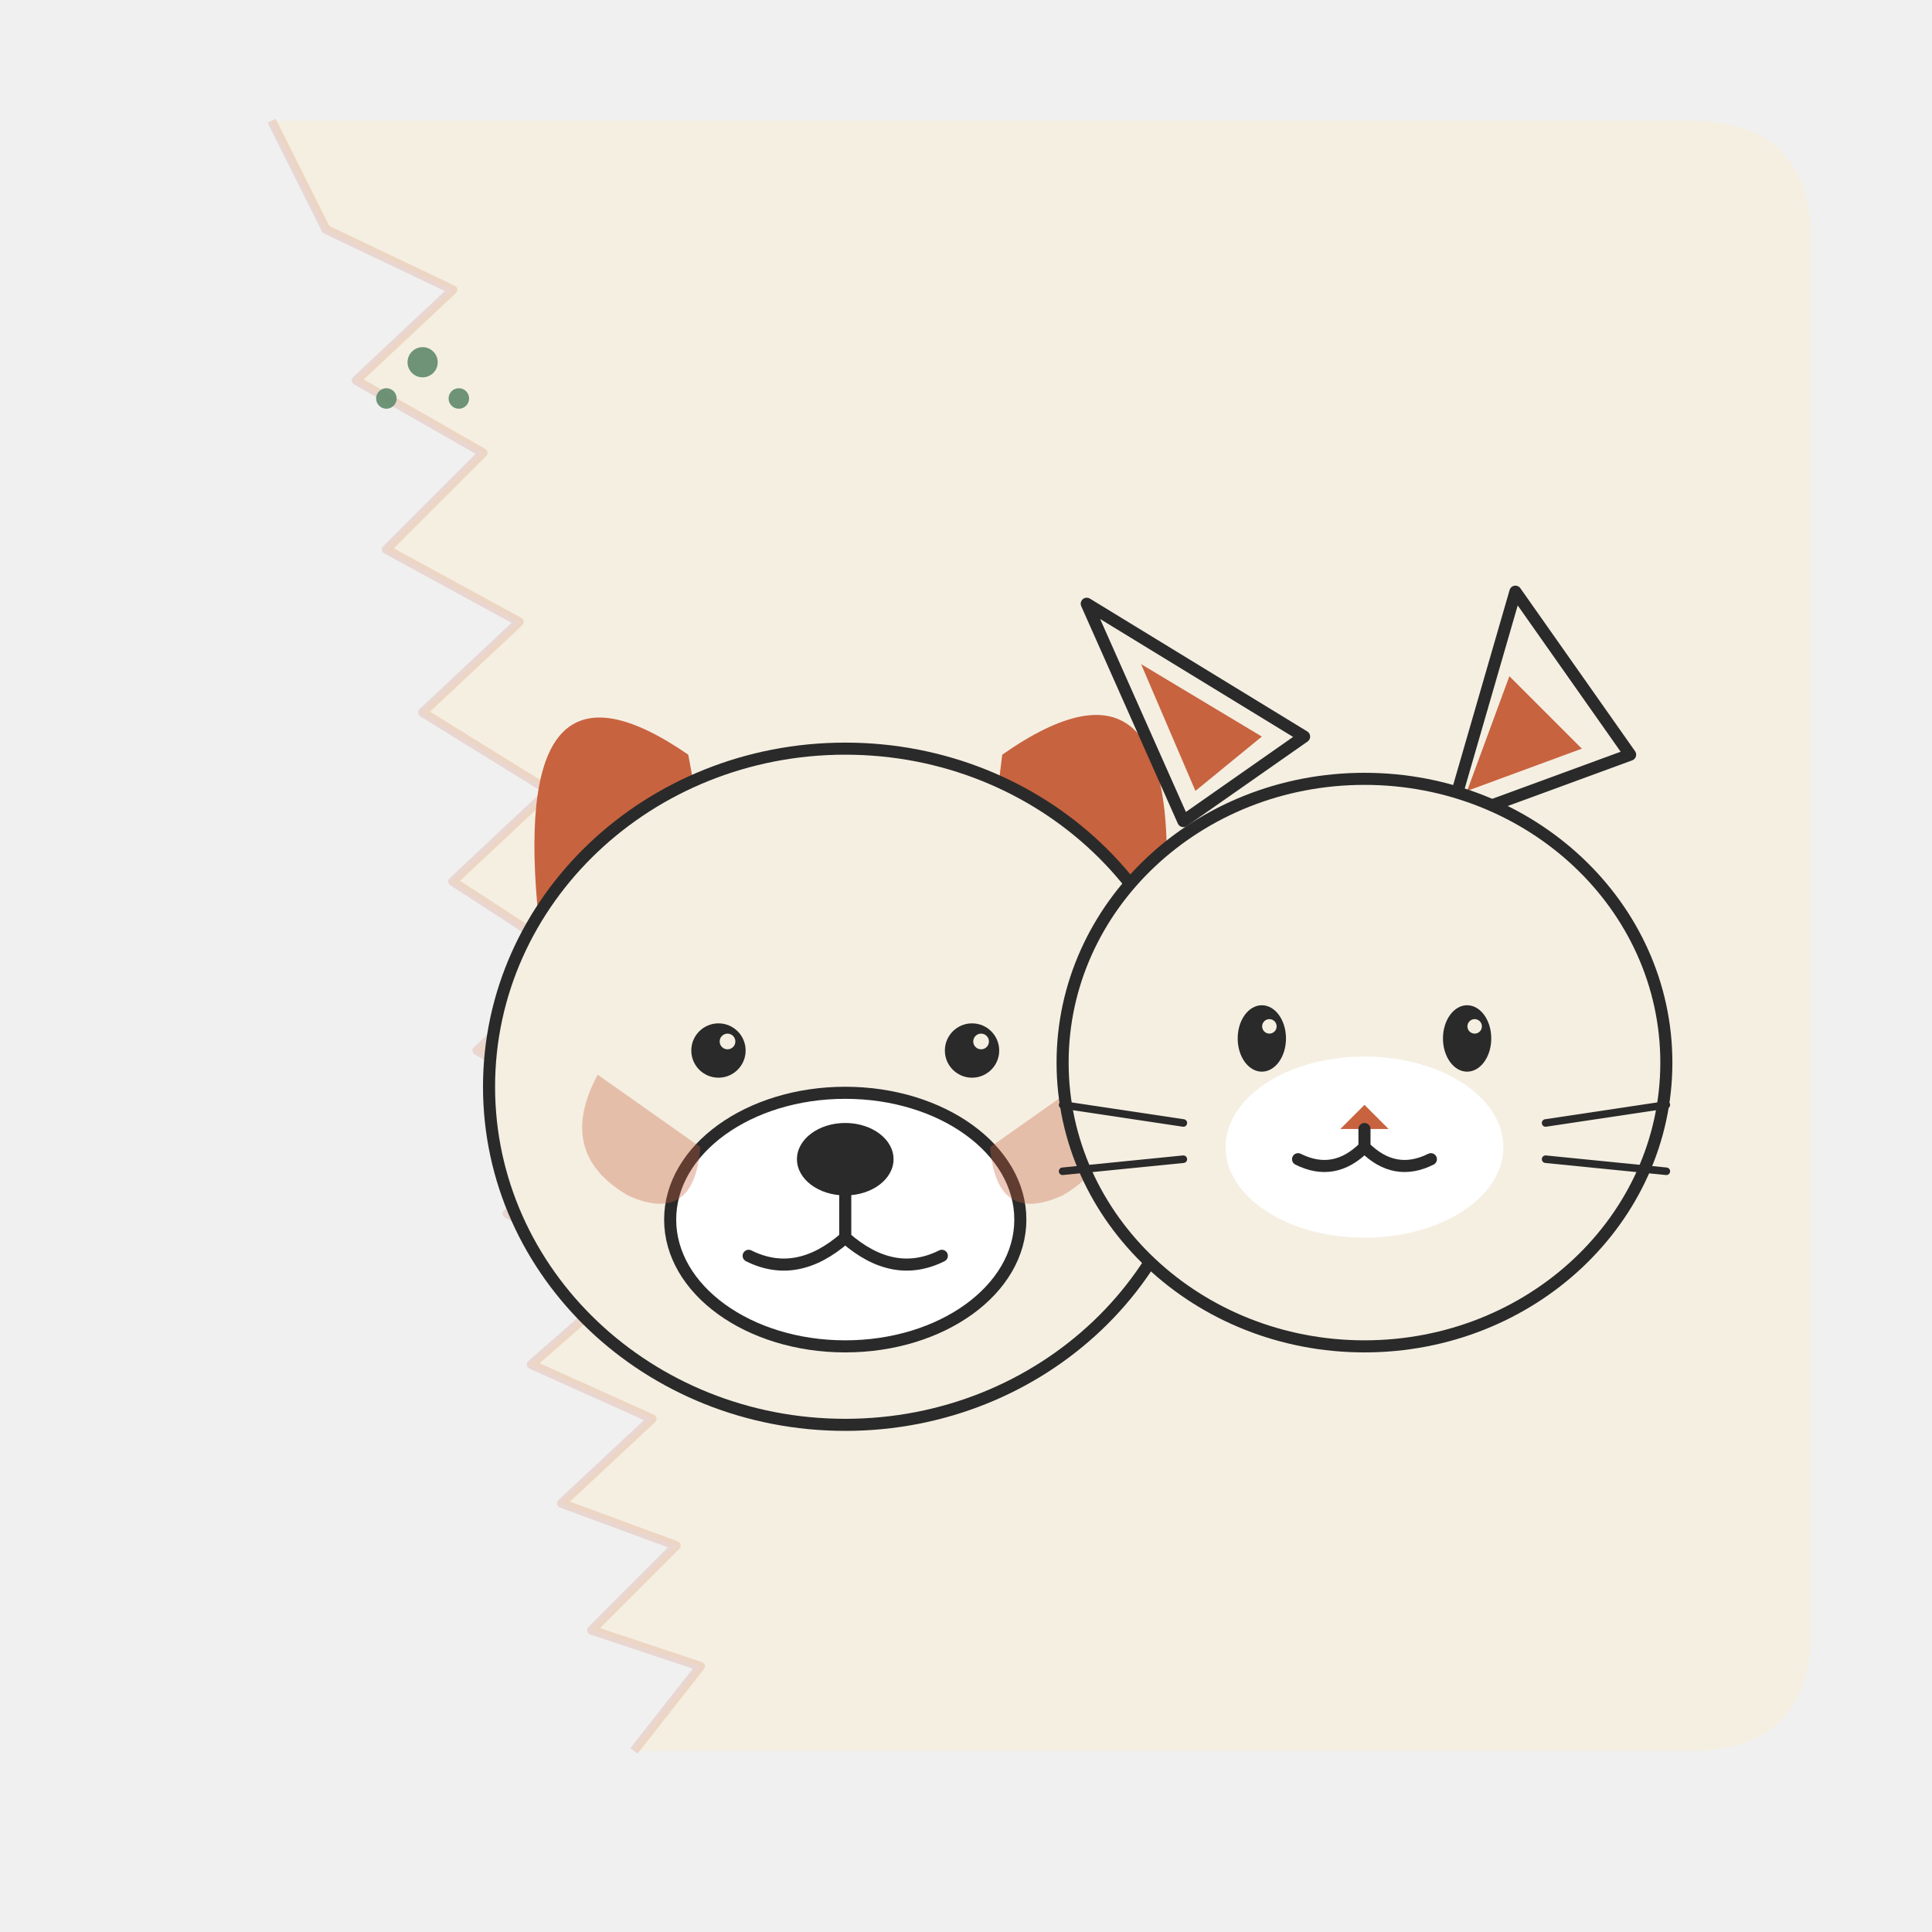
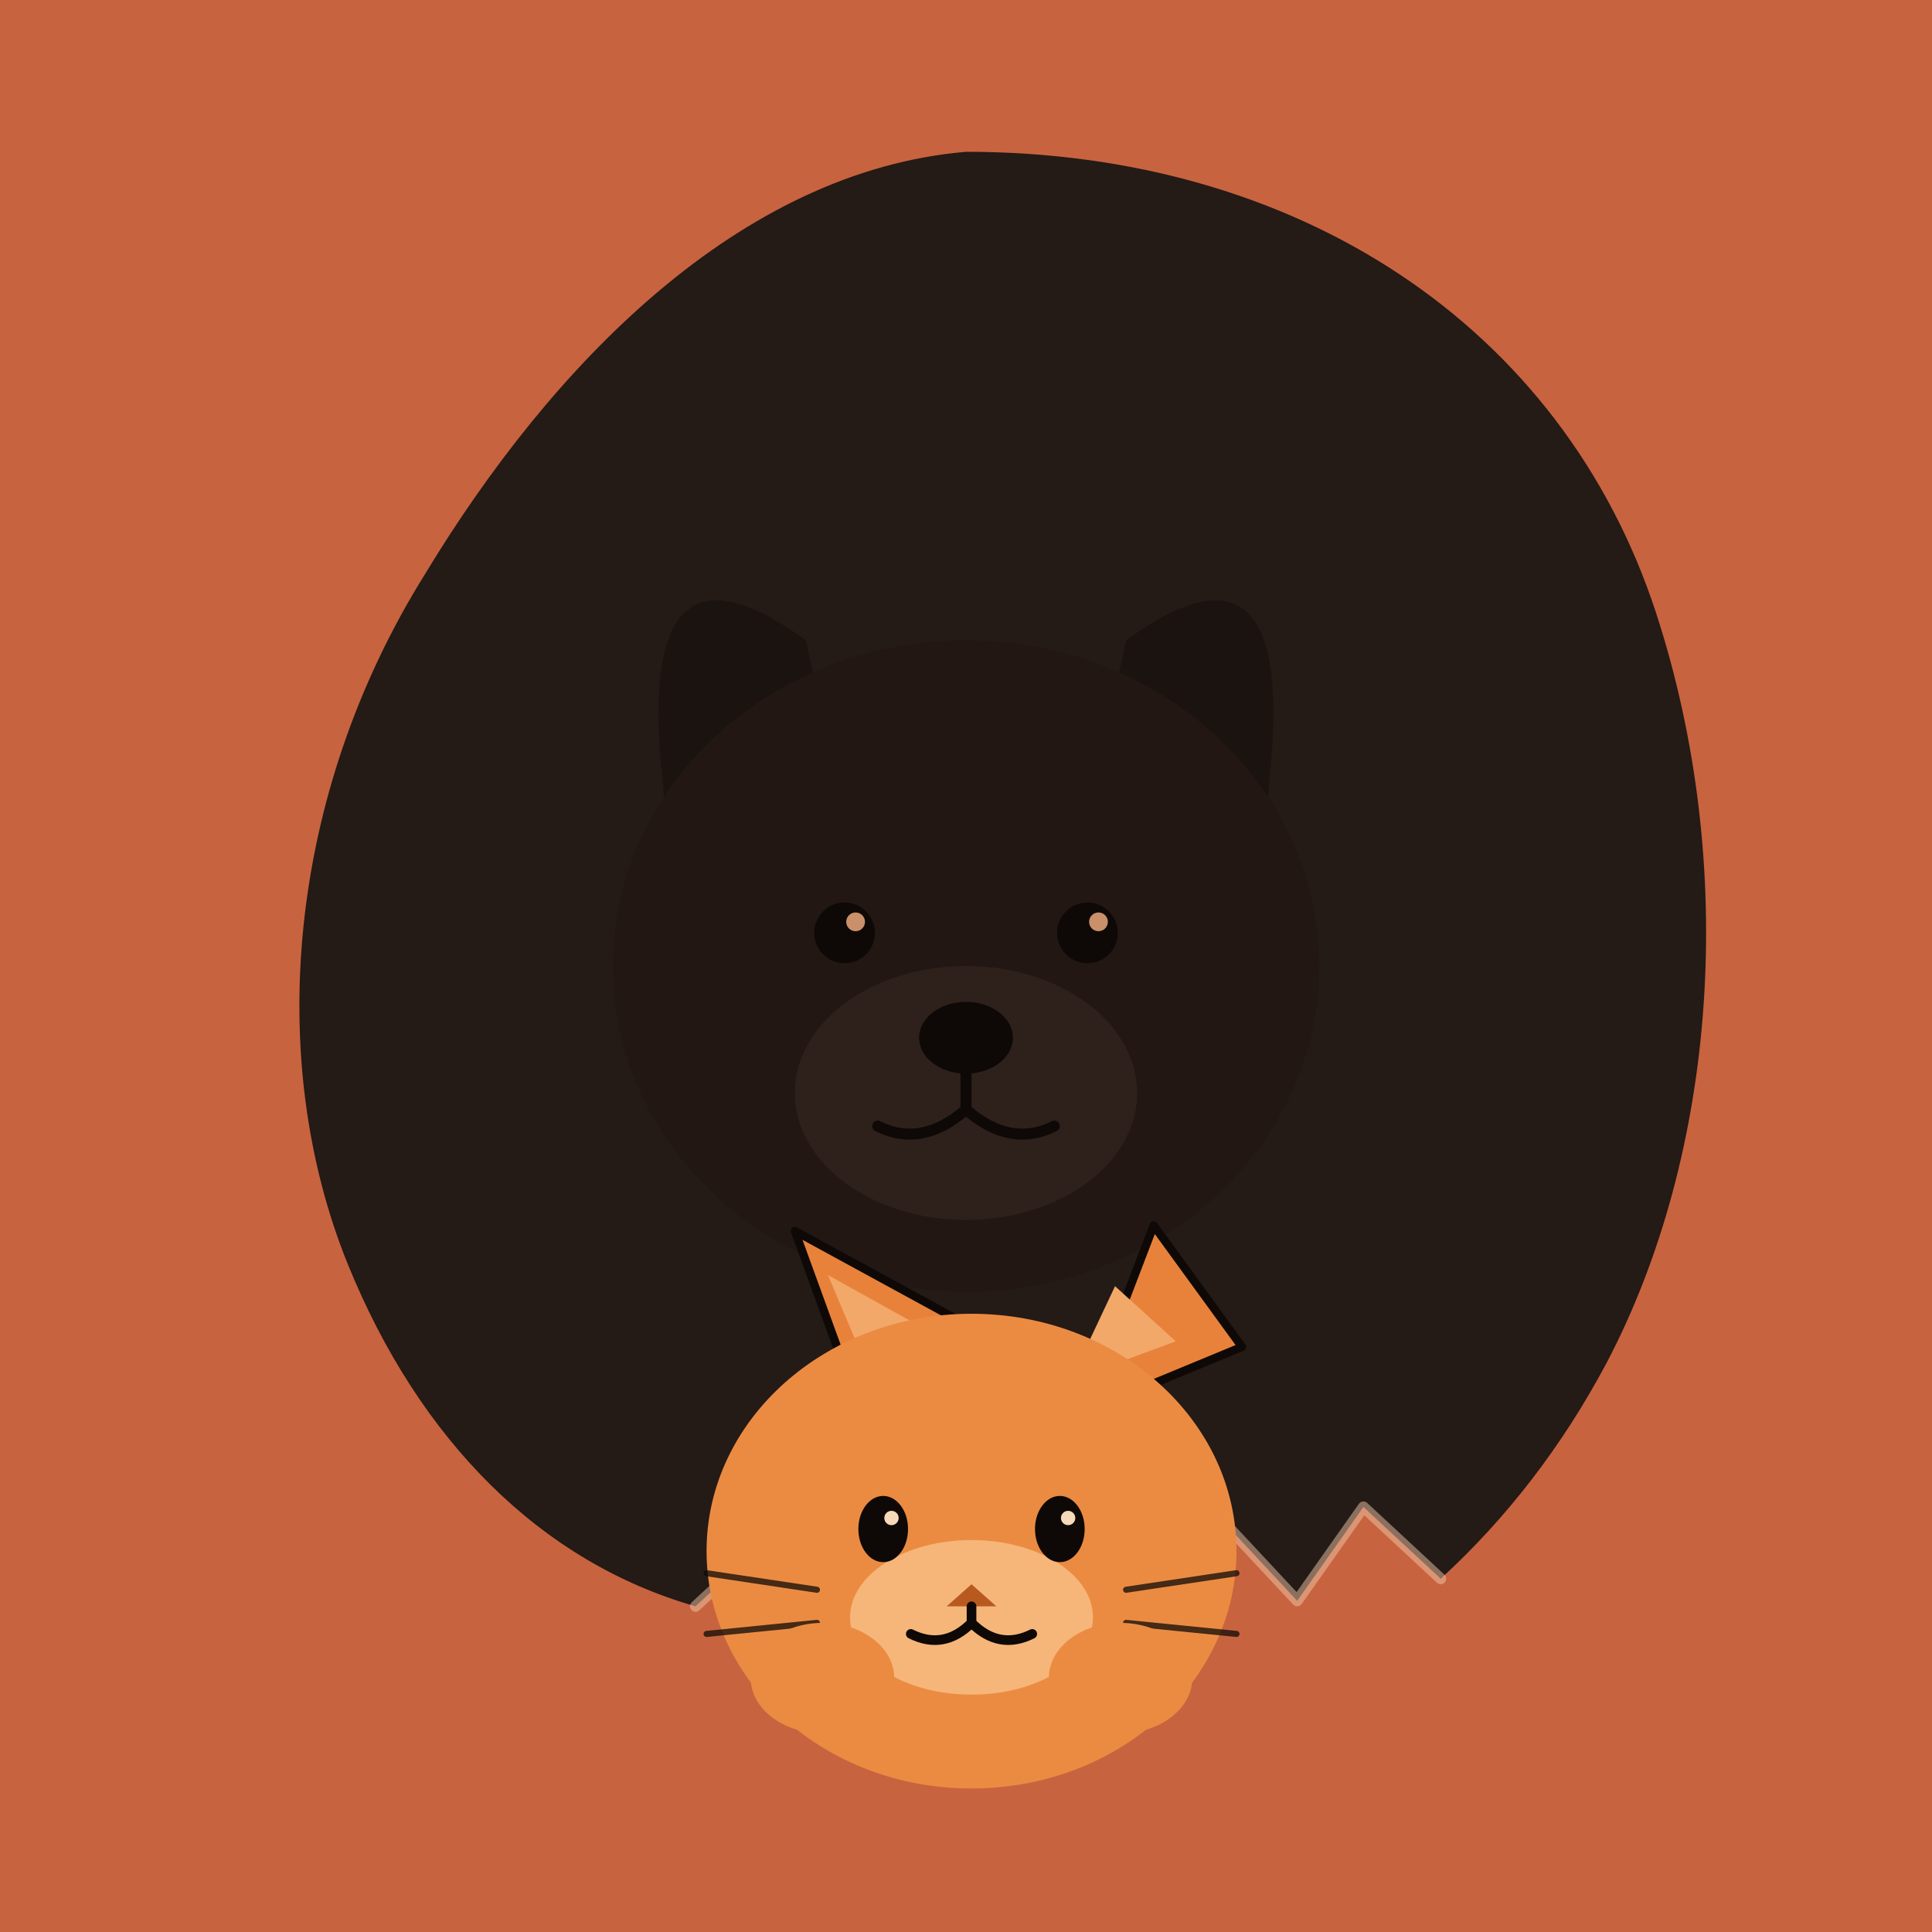
- <svg xmlns="http://www.w3.org/2000/svg" viewBox="0 0 640 640" width="640" height="640" role="img" aria-labelledby="heroPetsTitle">
-   <path fill="#F5EFE2" d="     M 90 40     L 560 40     Q 600 40 600 80     L 600 540     Q 600 580 560 580     L 210 580     L 232 552 L 196 540 L 224 512 L 186 498     L 216 470 L 176 452 L 208 424     L 168 402 L 200 372 L 158 348     L 190 318 L 150 292 L 182 262     L 140 236 L 172 206 L 128 182     L 160 150 L 118 126 L 150 96     L 108 76 L 90 40     Z" />
-   <path fill="none" stroke="#C8633F" stroke-width="3" stroke-linejoin="round" stroke-opacity="0.18" d="     M 210 580     L 232 552 L 196 540 L 224 512 L 186 498     L 216 470 L 176 452 L 208 424     L 168 402 L 200 372 L 158 348     L 190 318 L 150 292 L 182 262     L 140 236 L 172 206 L 128 182     L 160 150 L 118 126 L 150 96     L 108 76 L 90 40" />
+ <svg xmlns="http://www.w3.org/2000/svg" viewBox="0 0 700 700" width="700" height="700" role="img" aria-labelledby="heroPetsTitle">
+   <rect x="0" y="0" width="700" height="700" fill="#C8633F" />
+   <path fill="#241A16" d="     M 350 55     C 470 55 566 118 600 222     C 630 314 622 418 582 494     C 566 524 546 550 522 572     L 494 546 L 470 580 L 442 550 L 418 584     L 390 552 L 364 586 L 336 554     L 308 588 L 280 556 L 252 582     C 196 566 152 522 126 458     C 96 384 104 288 154 208     C 200 132 268 62 350 55 Z" />
+   <path fill="none" stroke="#F0C7A8" stroke-width="4" stroke-linejoin="round" stroke-linecap="round" stroke-opacity="0.5" d="     M 522 572     L 494 546 L 470 580 L 442 550 L 418 584     L 390 552 L 364 586 L 336 554     L 308 588 L 280 556 L 252 582" />
  <g>
-     <path fill="#C8633F" d="M228 250 Q170 210 178 300 Q182 360 246 348 Z" />
-     <path fill="#C8633F" d="M332 250 Q392 208 386 300 Q384 360 320 348 Z" />
-     <ellipse cx="280" cy="360" rx="118" ry="112" fill="#F5EFE2" stroke="#2A2A2A" stroke-width="4" />
-     <ellipse cx="280" cy="404" rx="58" ry="42" fill="#FFFFFF" stroke="#2A2A2A" stroke-width="4" />
-     <ellipse cx="280" cy="384" rx="16" ry="12" fill="#2A2A2A" />
-     <path fill="none" stroke="#2A2A2A" stroke-width="4" stroke-linecap="round" d="M280 396 v14 M280 410 q-16 14 -32 6 M280 410 q16 14 32 6" />
-     <circle cx="238" cy="348" r="9" fill="#2A2A2A" />
-     <circle cx="322" cy="348" r="9" fill="#2A2A2A" />
-     <circle cx="241" cy="345" r="2.6" fill="#F5EFE2" />
-     <circle cx="325" cy="345" r="2.6" fill="#F5EFE2" />
-     <path fill="#C8633F" fill-opacity="0.35" d="M198 356 q-14 26 10 40 q22 10 24-16 Z" />
-     <path fill="#C8633F" fill-opacity="0.35" d="M362 356 q14 26 -10 40 q-22 10 -24-16 Z" />
+     <path fill="#1B1310" d="M292 232 Q230 187 240 282 Q244 348 314 334 Z" />
+     <path fill="#1B1310" d="M408 232 Q470 187 460 282 Q456 348 386 334 Z" />
+     <ellipse cx="350" cy="350" rx="128" ry="118" fill="#221713" />
+     <ellipse cx="350" cy="396" rx="62" ry="46" fill="#2E211C" />
+     <ellipse cx="350" cy="376" rx="17" ry="13" fill="#0E0906" />
+     <path fill="none" stroke="#0E0906" stroke-width="4" stroke-linecap="round" d="M350 388 v14 M350 402 q-16 14 -32 6 M350 402 q16 14 32 6" />
+     <circle cx="306" cy="338" r="11" fill="#0E0906" />
+     <circle cx="394" cy="338" r="11" fill="#0E0906" />
+     <circle cx="310" cy="334" r="3.4" fill="#C9906A" />
+     <circle cx="398" cy="334" r="3.4" fill="#C9906A" />
  </g>
  <g>
-     <path fill="#F5EFE2" stroke="#2A2A2A" stroke-width="4" stroke-linejoin="round" d="M392 272 L360 200 L432 244 Z" />
-     <path fill="#F5EFE2" stroke="#2A2A2A" stroke-width="4" stroke-linejoin="round" d="M480 272 L502 196 L540 250 Z" />
-     <path fill="#C8633F" d="M396 262 L378 220 L418 244 Z" />
-     <path fill="#C8633F" d="M486 262 L500 224 L524 248 Z" />
-     <ellipse cx="452" cy="352" rx="100" ry="94" fill="#F5EFE2" stroke="#2A2A2A" stroke-width="4" />
-     <ellipse cx="452" cy="380" rx="46" ry="30" fill="#FFFFFF" />
-     <ellipse cx="418" cy="344" rx="8" ry="11" fill="#2A2A2A" />
-     <ellipse cx="486" cy="344" rx="8" ry="11" fill="#2A2A2A" />
-     <circle cx="420.5" cy="340" r="2.4" fill="#F5EFE2" />
-     <circle cx="488.5" cy="340" r="2.4" fill="#F5EFE2" />
-     <path fill="#C8633F" d="M452 366 l-8 8 h16 Z" />
-     <path fill="none" stroke="#2A2A2A" stroke-width="4" stroke-linecap="round" d="M452 374 v6 M452 380 q-10 10 -22 4 M452 380 q10 10 22 4" />
-     <g stroke="#2A2A2A" stroke-width="2.5" stroke-linecap="round">
-       <line x1="392" y1="372" x2="352" y2="366" />
-       <line x1="392" y1="384" x2="352" y2="388" />
-       <line x1="512" y1="372" x2="552" y2="366" />
-       <line x1="512" y1="384" x2="552" y2="388" />
+     <path fill="#E8823A" stroke="#0E0906" stroke-width="3" stroke-linejoin="round" d="M312 512 L288 446 L354 482 Z" />
+     <path fill="#E8823A" stroke="#0E0906" stroke-width="3" stroke-linejoin="round" d="M392 512 L418 444 L450 488 Z" />
+     <path fill="#F2A868" d="M316 500 L300 462 L336 482 Z" />
+     <path fill="#F2A868" d="M388 500 L404 466 L426 486 Z" />
+     <ellipse cx="352" cy="562" rx="96" ry="86" fill="#EB8B42" />
+     <ellipse cx="352" cy="586" rx="44" ry="28" fill="#F6B679" />
+     <ellipse cx="320" cy="554" rx="9" ry="12" fill="#0E0906" />
+     <ellipse cx="384" cy="554" rx="9" ry="12" fill="#0E0906" />
+     <circle cx="323" cy="550" r="2.6" fill="#F6D9B8" />
+     <circle cx="387" cy="550" r="2.6" fill="#F6D9B8" />
+     <path fill="#B85A20" d="M352 574 l-9 8 h18 Z" />
+     <path fill="none" stroke="#0E0906" stroke-width="3.5" stroke-linecap="round" d="M352 582 v6 M352 588 q-10 10 -22 4 M352 588 q10 10 22 4" />
+     <g stroke="#0E0906" stroke-width="2.2" stroke-linecap="round" opacity="0.75">
+       <line x1="296" y1="576" x2="256" y2="570" />
+       <line x1="296" y1="588" x2="256" y2="592" />
+       <line x1="408" y1="576" x2="448" y2="570" />
+       <line x1="408" y1="588" x2="448" y2="592" />
    </g>
-   </g>
-   <g fill="#5F8A6A" opacity="0.9">
-     <circle cx="140" cy="120" r="5" />
-     <circle cx="128" cy="132" r="3.4" />
-     <circle cx="152" cy="132" r="3.4" />
+     <ellipse cx="298" cy="608" rx="26" ry="20" fill="#EB8B42" />
+     <ellipse cx="406" cy="608" rx="26" ry="20" fill="#EB8B42" />
  </g>
</svg>
